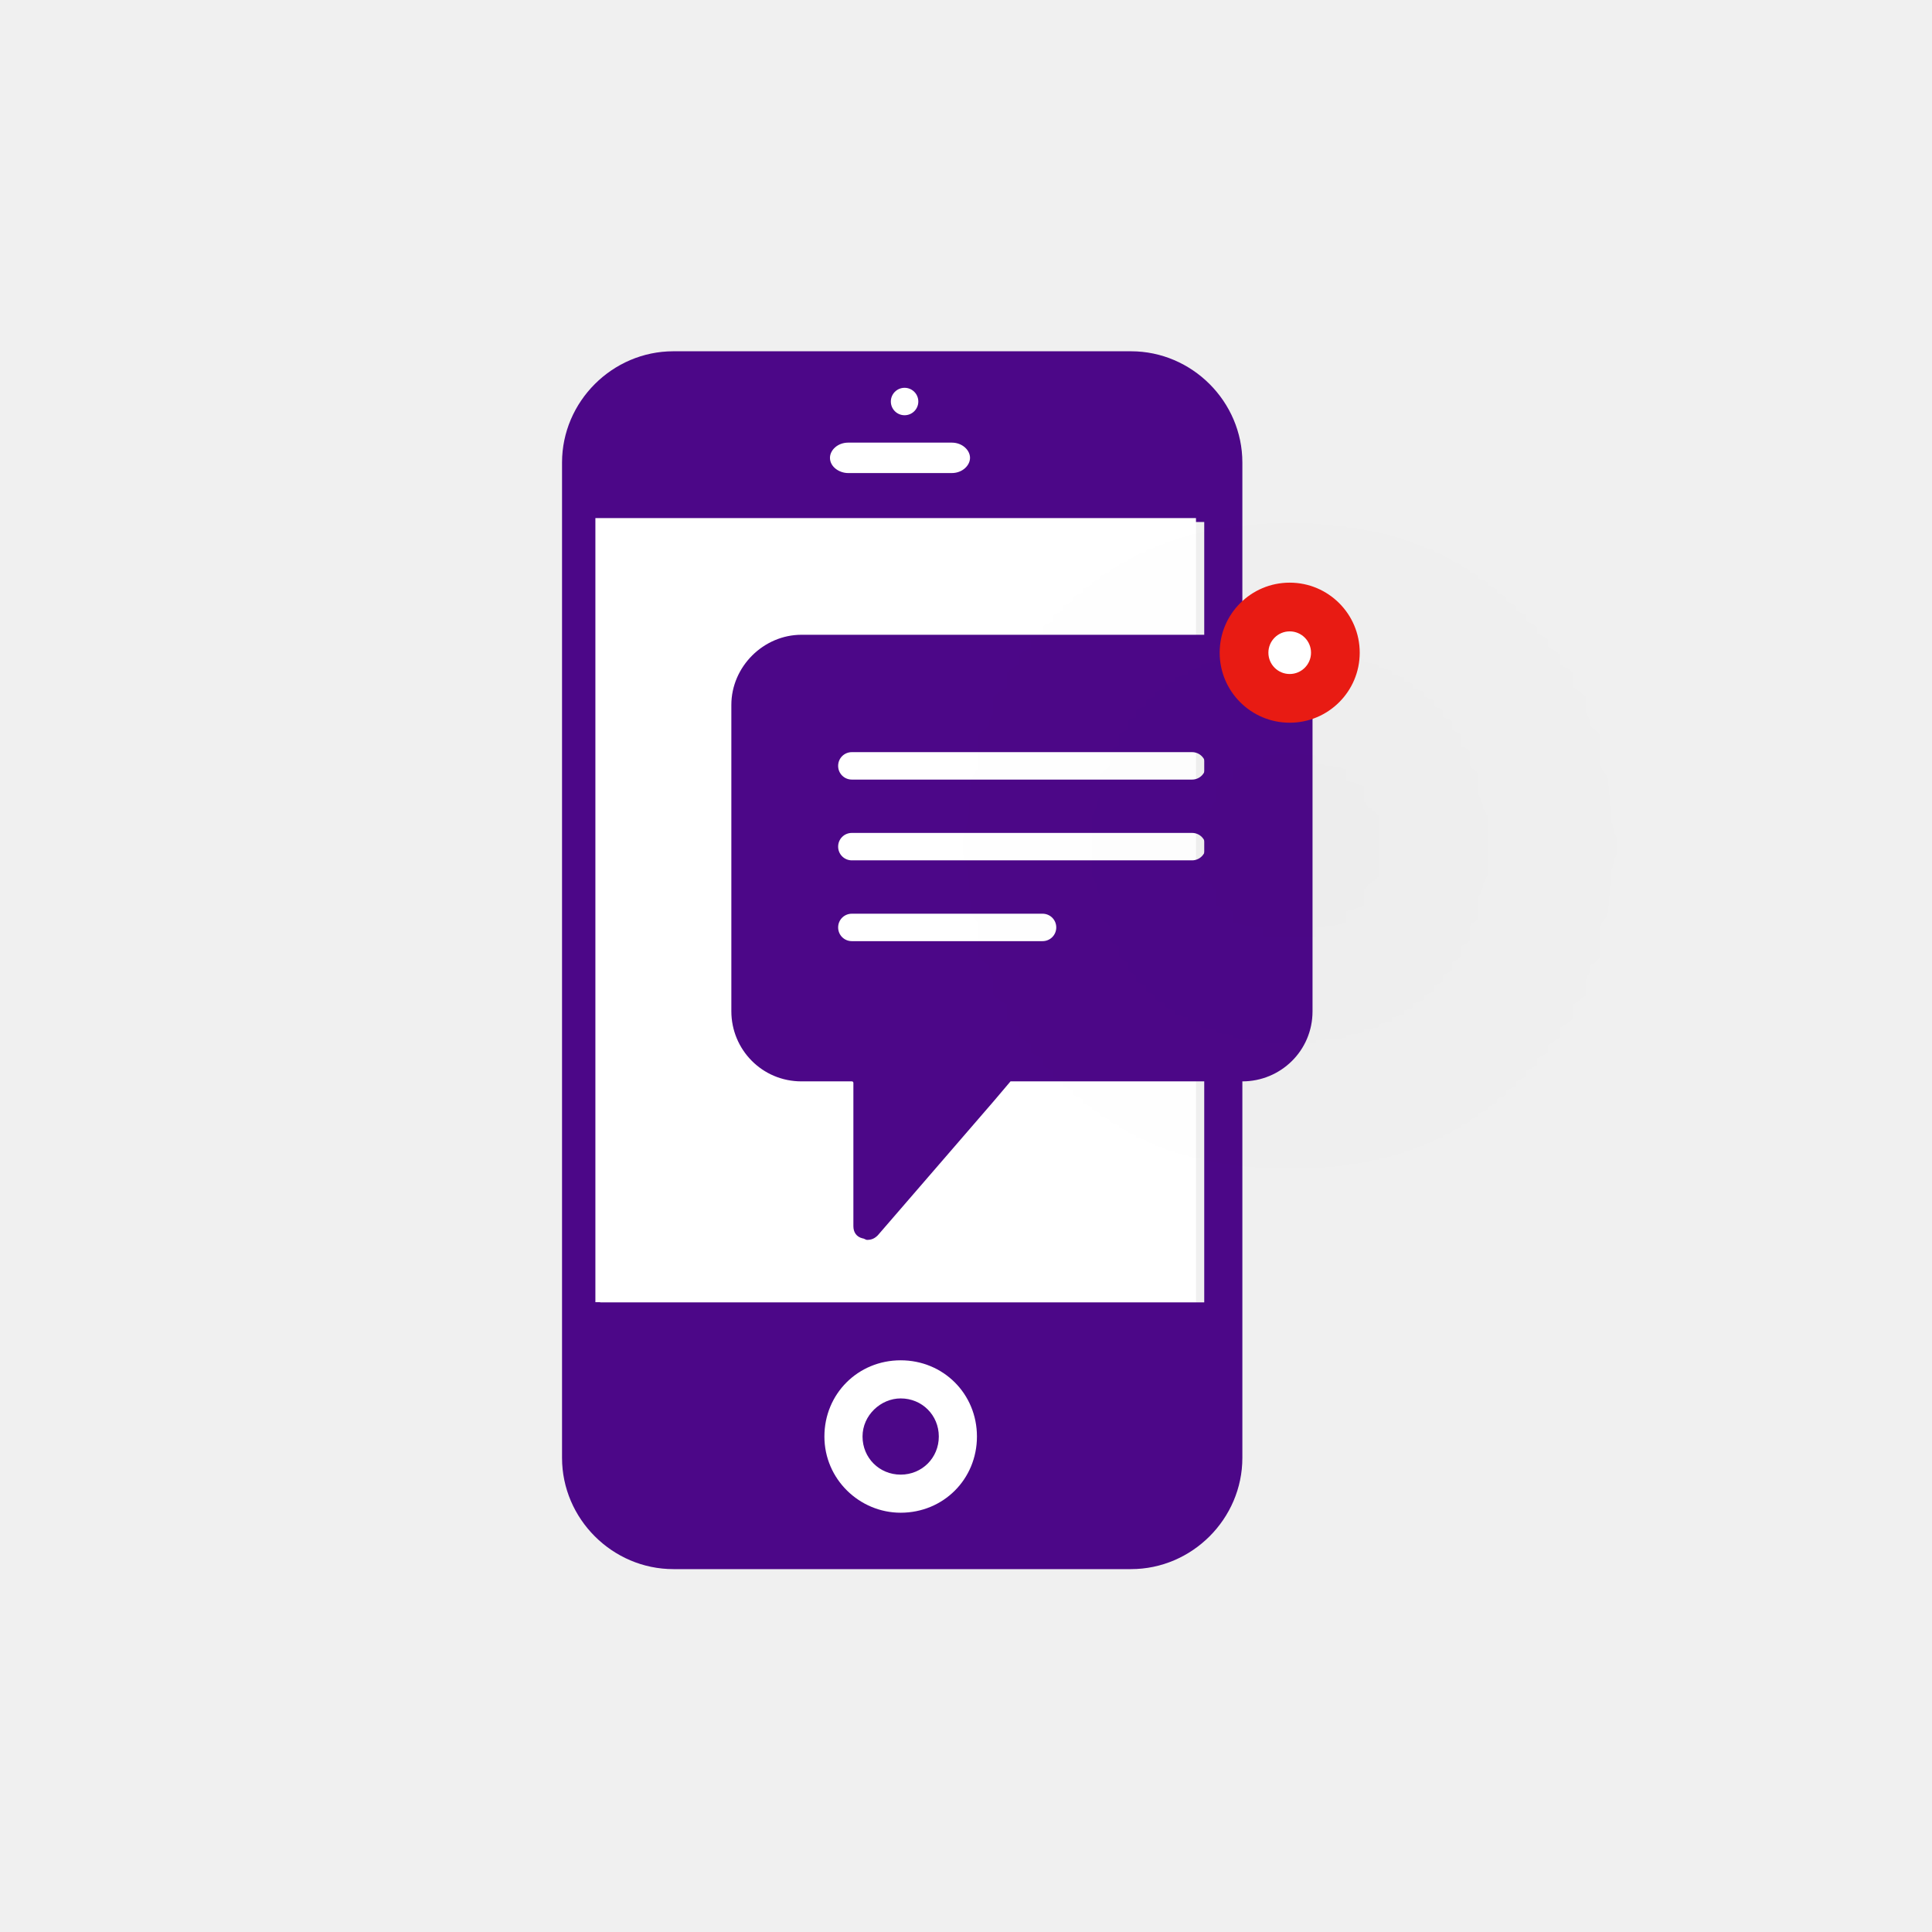
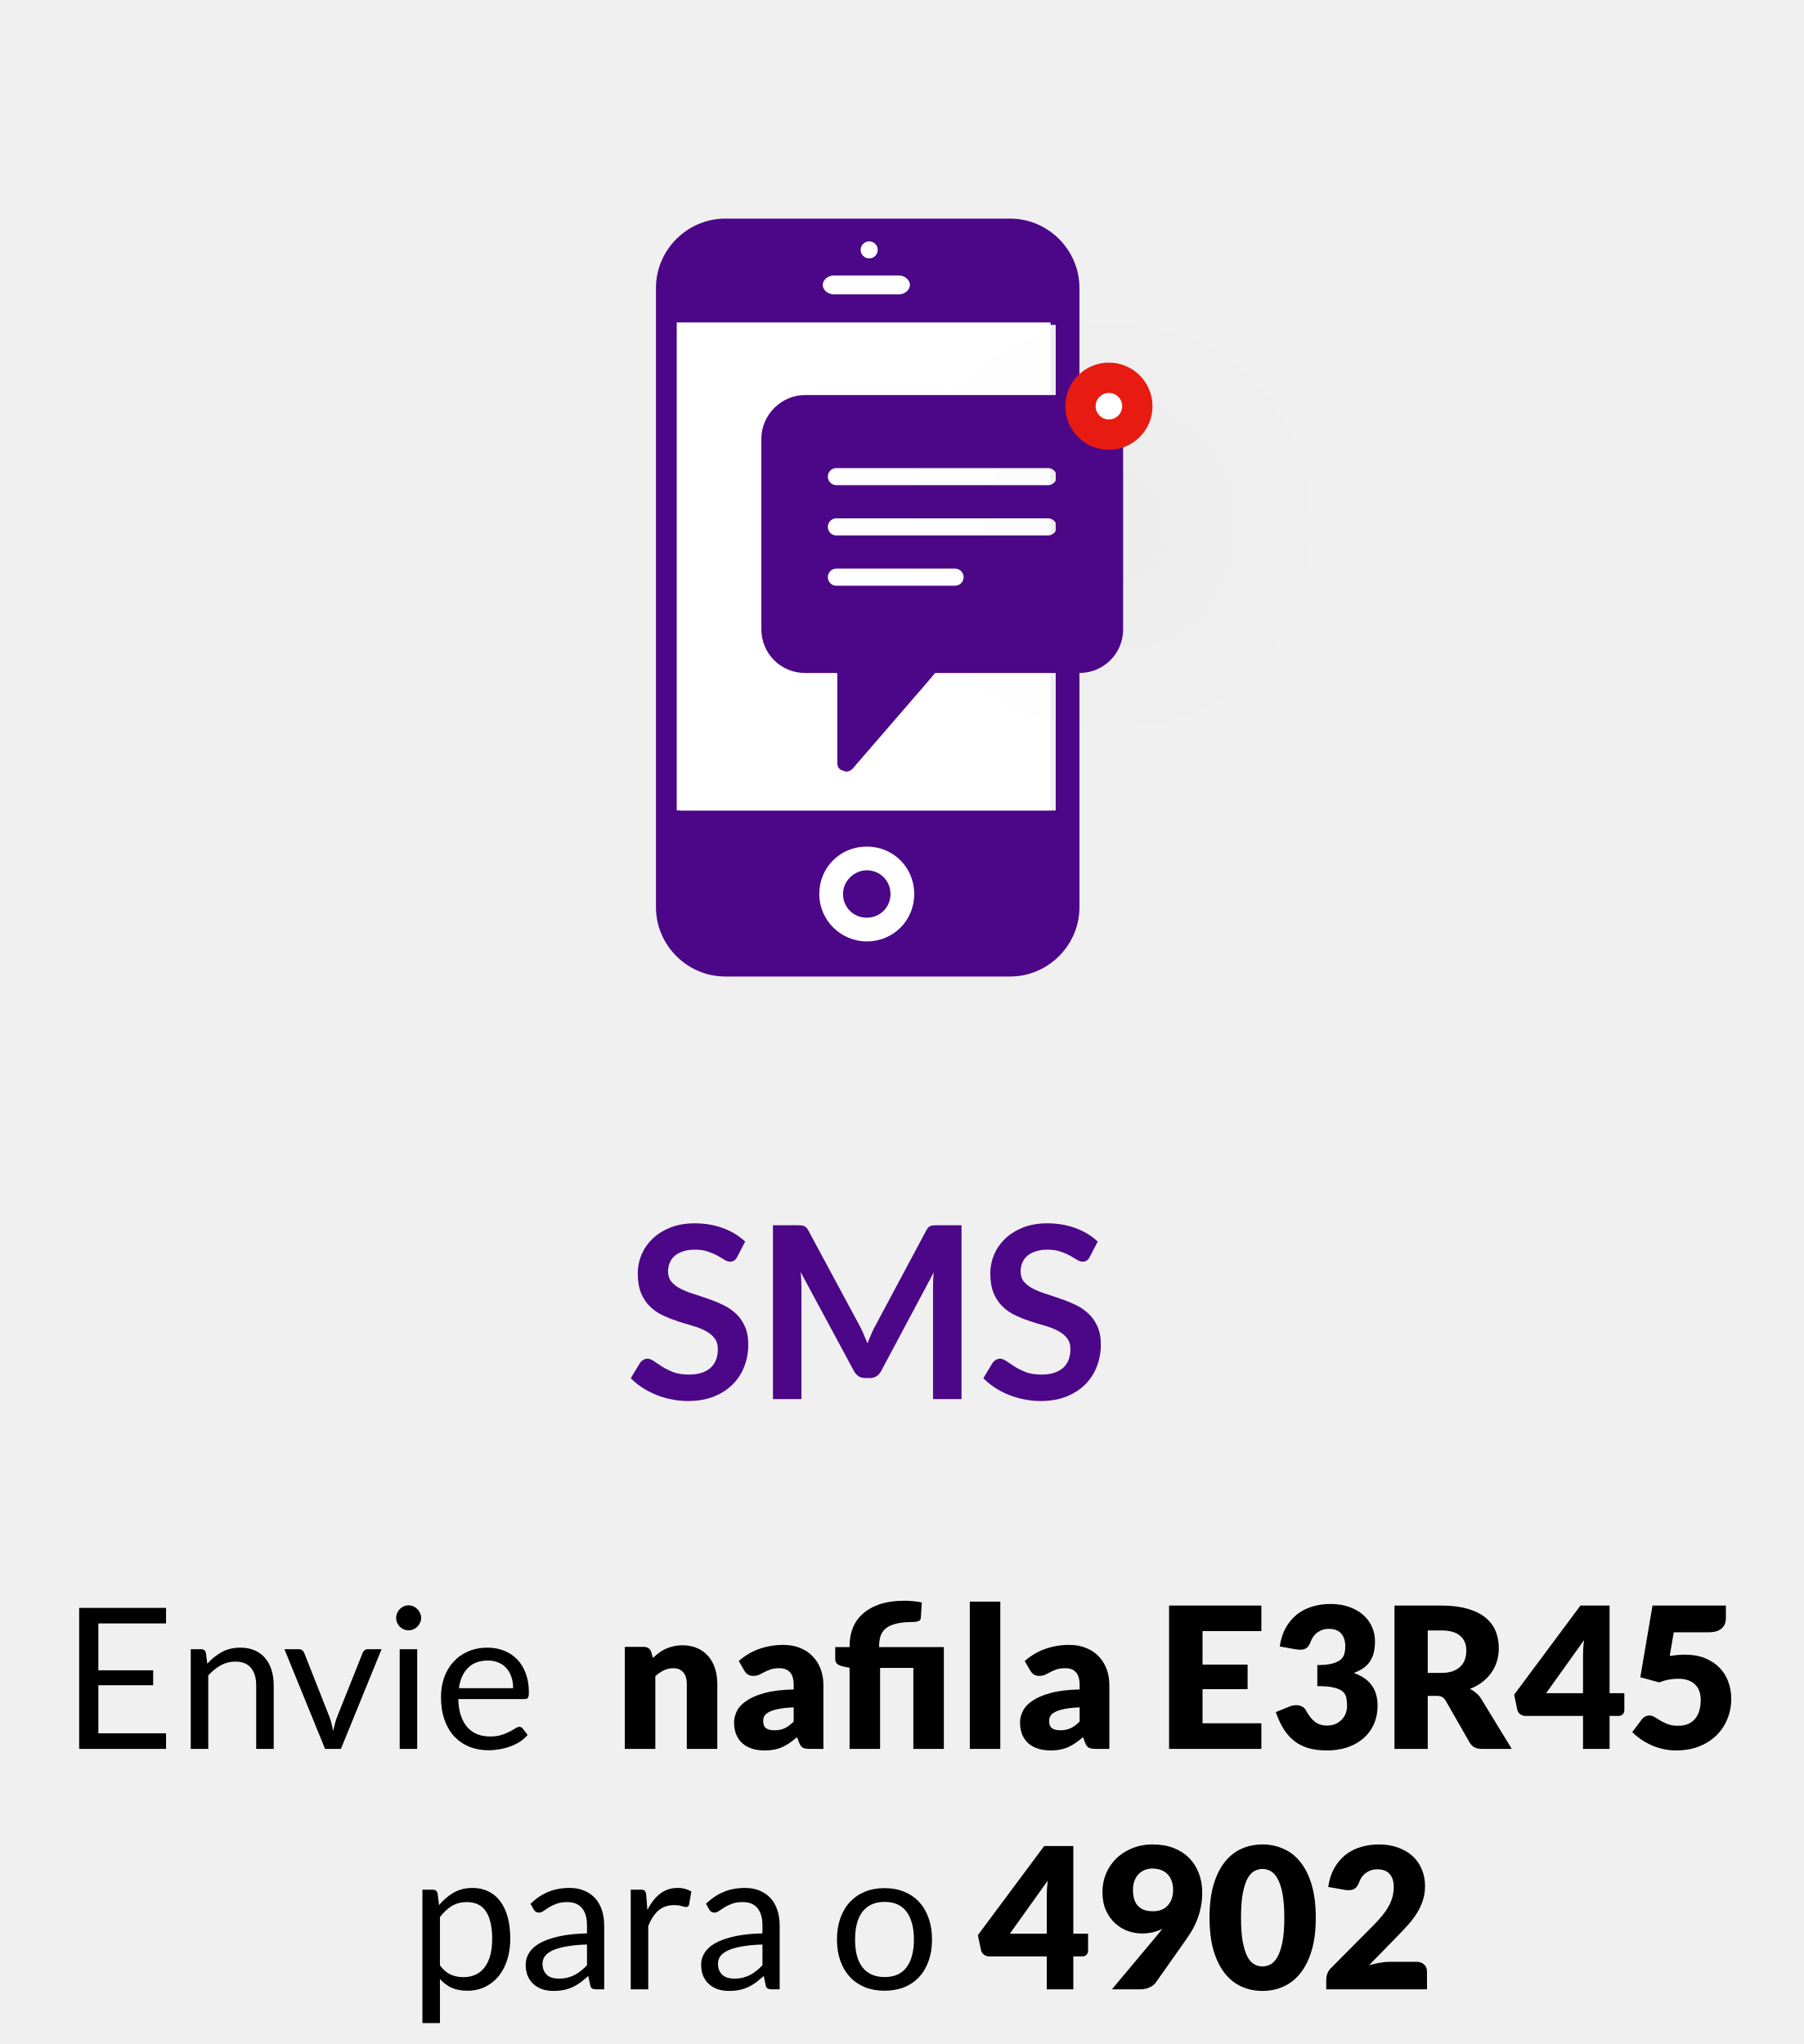
- <svg xmlns="http://www.w3.org/2000/svg" width="110" height="110" viewBox="0 0 110 110" fill="none">
-   <path d="M70.735 35.187C70.735 35.1 70.735 35.1 70.735 35.013V26.335C70.735 22.864 67.869 20 64.395 20H38.34C34.866 20 32 22.864 32 26.335V83.004C32 86.475 34.866 89.339 38.34 89.339H64.395C67.869 89.339 70.735 86.475 70.735 83.004V66.949V66.863V35.187ZM68.564 67.036V74.152H34.171V29.72H68.564V35.013V67.036Z" fill="#4C0788" />
-   <rect x="33.899" y="29.498" width="34.195" height="44.643" fill="white" />
-   <path d="M70.735 36.141H45.635C43.464 36.141 41.64 37.964 41.64 40.133V57.577C41.64 59.746 43.377 61.569 45.635 61.569H48.501C48.588 61.569 48.588 61.656 48.588 61.656V69.813C48.588 70.16 48.762 70.421 49.109 70.507C49.196 70.507 49.283 70.594 49.37 70.594C49.63 70.594 49.804 70.507 49.978 70.334L56.578 62.697L57.534 61.569H70.735C72.906 61.569 74.73 59.833 74.73 57.577V40.133C74.643 37.877 72.906 36.141 70.735 36.141ZM59.358 53.585H48.501C48.067 53.585 47.72 53.238 47.72 52.804C47.72 52.37 48.067 52.023 48.501 52.023H59.358C59.792 52.023 60.139 52.37 60.139 52.804C60.139 53.238 59.792 53.585 59.358 53.585ZM67.869 48.985H48.501C48.067 48.985 47.72 48.638 47.72 48.204C47.72 47.77 48.067 47.423 48.501 47.423H67.869C68.303 47.423 68.651 47.77 68.651 48.204C68.651 48.638 68.303 48.985 67.869 48.985ZM67.869 44.386H48.501C48.067 44.386 47.72 44.039 47.72 43.605C47.72 43.171 48.067 42.824 48.501 42.824H67.869C68.303 42.824 68.651 43.171 68.651 43.605C68.651 44.039 68.303 44.386 67.869 44.386Z" fill="#4C0788" />
-   <path d="M51.281 86.128C53.712 86.128 55.623 84.219 55.623 81.789C55.623 79.359 53.712 77.45 51.281 77.45C48.849 77.45 46.938 79.359 46.938 81.789C46.938 84.219 48.936 86.128 51.281 86.128ZM51.281 79.62C52.497 79.62 53.452 80.574 53.452 81.789C53.452 83.004 52.497 83.959 51.281 83.959C50.065 83.959 49.109 83.004 49.109 81.789C49.109 80.574 50.152 79.62 51.281 79.62Z" fill="white" />
-   <path d="M51.503 23.642C51.935 23.642 52.285 23.293 52.285 22.861C52.285 22.43 51.935 22.08 51.503 22.08C51.071 22.08 50.721 22.43 50.721 22.861C50.721 23.293 51.071 23.642 51.503 23.642Z" fill="white" />
-   <path d="M54.189 25.201H48.295C47.688 25.201 47.255 25.634 47.255 26.067C47.255 26.573 47.775 26.934 48.295 26.934H54.189C54.795 26.934 55.229 26.501 55.229 26.067C55.229 25.634 54.795 25.201 54.189 25.201Z" fill="white" />
+ <svg xmlns="http://www.w3.org/2000/svg" width="165" height="187" viewBox="0 0 165 187" fill="none">
+   <path d="M67.431 114.987C67.35 115.148 67.255 115.262 67.145 115.328C67.042 115.394 66.918 115.427 66.771 115.427C66.624 115.427 66.459 115.372 66.276 115.262C66.093 115.145 65.876 115.016 65.627 114.877C65.378 114.738 65.084 114.613 64.747 114.503C64.417 114.386 64.025 114.327 63.57 114.327C63.159 114.327 62.8 114.378 62.492 114.481C62.191 114.576 61.935 114.712 61.722 114.888C61.517 115.064 61.363 115.277 61.26 115.526C61.157 115.768 61.106 116.036 61.106 116.329C61.106 116.703 61.209 117.015 61.414 117.264C61.627 117.513 61.905 117.726 62.25 117.902C62.595 118.078 62.987 118.236 63.427 118.375C63.867 118.514 64.314 118.665 64.769 118.826C65.231 118.98 65.682 119.163 66.122 119.376C66.562 119.581 66.954 119.845 67.299 120.168C67.644 120.483 67.919 120.872 68.124 121.334C68.337 121.796 68.443 122.357 68.443 123.017C68.443 123.736 68.318 124.41 68.069 125.041C67.827 125.664 67.468 126.211 66.991 126.68C66.522 127.142 65.946 127.509 65.264 127.78C64.582 128.044 63.801 128.176 62.921 128.176C62.415 128.176 61.916 128.125 61.425 128.022C60.934 127.927 60.461 127.787 60.006 127.604C59.559 127.421 59.137 127.201 58.741 126.944C58.352 126.687 58.004 126.401 57.696 126.086L58.554 124.667C58.635 124.564 58.73 124.48 58.84 124.414C58.957 124.341 59.086 124.304 59.225 124.304C59.408 124.304 59.606 124.381 59.819 124.535C60.032 124.682 60.281 124.847 60.567 125.03C60.86 125.213 61.201 125.382 61.59 125.536C61.986 125.683 62.459 125.756 63.009 125.756C63.852 125.756 64.505 125.558 64.967 125.162C65.429 124.759 65.66 124.183 65.66 123.435C65.66 123.017 65.554 122.676 65.341 122.412C65.136 122.148 64.861 121.928 64.516 121.752C64.171 121.569 63.779 121.415 63.339 121.29C62.899 121.165 62.452 121.03 61.997 120.883C61.542 120.736 61.095 120.56 60.655 120.355C60.215 120.15 59.823 119.882 59.478 119.552C59.133 119.222 58.855 118.811 58.642 118.32C58.437 117.821 58.334 117.209 58.334 116.483C58.334 115.904 58.448 115.339 58.675 114.789C58.91 114.239 59.247 113.751 59.687 113.326C60.134 112.901 60.681 112.56 61.326 112.303C61.971 112.046 62.708 111.918 63.537 111.918C64.476 111.918 65.341 112.065 66.133 112.358C66.925 112.651 67.6 113.062 68.157 113.59L67.431 114.987ZM78.687 121.4C78.812 121.635 78.925 121.88 79.028 122.137C79.138 122.386 79.244 122.639 79.347 122.896C79.45 122.632 79.556 122.372 79.666 122.115C79.776 121.858 79.893 121.613 80.018 121.378L84.726 112.567C84.785 112.457 84.843 112.369 84.902 112.303C84.968 112.237 85.038 112.189 85.111 112.16C85.192 112.131 85.28 112.112 85.375 112.105C85.47 112.098 85.584 112.094 85.716 112.094H87.949V128H85.342V117.726C85.342 117.535 85.346 117.326 85.353 117.099C85.368 116.872 85.386 116.641 85.408 116.406L80.601 125.426C80.491 125.631 80.348 125.793 80.172 125.91C79.996 126.02 79.791 126.075 79.556 126.075H79.149C78.914 126.075 78.709 126.02 78.533 125.91C78.357 125.793 78.214 125.631 78.104 125.426L73.231 116.373C73.26 116.615 73.279 116.853 73.286 117.088C73.301 117.315 73.308 117.528 73.308 117.726V128H70.701V112.094H72.934C73.066 112.094 73.18 112.098 73.275 112.105C73.37 112.112 73.455 112.131 73.528 112.16C73.609 112.189 73.682 112.237 73.748 112.303C73.814 112.369 73.876 112.457 73.935 112.567L78.687 121.4ZM99.679 114.987C99.598 115.148 99.503 115.262 99.393 115.328C99.29 115.394 99.166 115.427 99.019 115.427C98.872 115.427 98.707 115.372 98.524 115.262C98.341 115.145 98.124 115.016 97.875 114.877C97.626 114.738 97.332 114.613 96.995 114.503C96.665 114.386 96.273 114.327 95.818 114.327C95.407 114.327 95.048 114.378 94.74 114.481C94.439 114.576 94.183 114.712 93.97 114.888C93.765 115.064 93.611 115.277 93.508 115.526C93.405 115.768 93.354 116.036 93.354 116.329C93.354 116.703 93.457 117.015 93.662 117.264C93.875 117.513 94.153 117.726 94.498 117.902C94.843 118.078 95.235 118.236 95.675 118.375C96.115 118.514 96.562 118.665 97.017 118.826C97.479 118.98 97.93 119.163 98.37 119.376C98.81 119.581 99.202 119.845 99.547 120.168C99.892 120.483 100.167 120.872 100.372 121.334C100.585 121.796 100.691 122.357 100.691 123.017C100.691 123.736 100.566 124.41 100.317 125.041C100.075 125.664 99.716 126.211 99.239 126.68C98.77 127.142 98.194 127.509 97.512 127.78C96.83 128.044 96.049 128.176 95.169 128.176C94.663 128.176 94.164 128.125 93.673 128.022C93.182 127.927 92.709 127.787 92.254 127.604C91.807 127.421 91.385 127.201 90.989 126.944C90.6 126.687 90.252 126.401 89.944 126.086L90.802 124.667C90.883 124.564 90.978 124.48 91.088 124.414C91.205 124.341 91.334 124.304 91.473 124.304C91.656 124.304 91.854 124.381 92.067 124.535C92.28 124.682 92.529 124.847 92.815 125.03C93.108 125.213 93.449 125.382 93.838 125.536C94.234 125.683 94.707 125.756 95.257 125.756C96.1 125.756 96.753 125.558 97.215 125.162C97.677 124.759 97.908 124.183 97.908 123.435C97.908 123.017 97.802 122.676 97.589 122.412C97.384 122.148 97.109 121.928 96.764 121.752C96.419 121.569 96.027 121.415 95.587 121.29C95.147 121.165 94.7 121.03 94.245 120.883C93.79 120.736 93.343 120.56 92.903 120.355C92.463 120.15 92.071 119.882 91.726 119.552C91.381 119.222 91.103 118.811 90.89 118.32C90.685 117.821 90.582 117.209 90.582 116.483C90.582 115.904 90.696 115.339 90.923 114.789C91.158 114.239 91.495 113.751 91.935 113.326C92.382 112.901 92.929 112.56 93.574 112.303C94.219 112.046 94.956 111.918 95.785 111.918C96.724 111.918 97.589 112.065 98.381 112.358C99.173 112.651 99.848 113.062 100.405 113.59L99.679 114.987Z" fill="#4C0788" />
+   <path d="M98.735 35.187C98.735 35.1 98.735 35.1 98.735 35.013V26.335C98.735 22.864 95.869 20 92.395 20H66.34C62.866 20 60 22.864 60 26.335V83.004C60 86.475 62.866 89.339 66.34 89.339H92.395C95.869 89.339 98.735 86.475 98.735 83.004V66.949V66.863V35.187ZM96.564 67.036V74.152H62.171V29.72H96.564V35.013V67.036Z" fill="#4C0788" />
+   <rect x="61.899" y="29.498" width="34.195" height="44.643" fill="white" />
+   <path d="M98.735 36.141H73.635C71.464 36.141 69.64 37.964 69.64 40.133V57.577C69.64 59.746 71.377 61.569 73.635 61.569H76.501C76.588 61.569 76.588 61.656 76.588 61.656V69.813C76.588 70.16 76.762 70.421 77.109 70.507C77.196 70.507 77.283 70.594 77.37 70.594C77.63 70.594 77.804 70.507 77.978 70.334L84.578 62.697L85.534 61.569H98.735C100.906 61.569 102.73 59.833 102.73 57.577V40.133C102.643 37.877 100.906 36.141 98.735 36.141ZM87.358 53.585H76.501C76.067 53.585 75.72 53.238 75.72 52.804C75.72 52.37 76.067 52.023 76.501 52.023H87.358C87.792 52.023 88.139 52.37 88.139 52.804C88.139 53.238 87.792 53.585 87.358 53.585ZM95.869 48.985H76.501C76.067 48.985 75.72 48.638 75.72 48.204C75.72 47.77 76.067 47.423 76.501 47.423H95.869C96.303 47.423 96.651 47.77 96.651 48.204C96.651 48.638 96.303 48.985 95.869 48.985ZM95.869 44.386H76.501C76.067 44.386 75.72 44.039 75.72 43.605C75.72 43.171 76.067 42.824 76.501 42.824H95.869C96.303 42.824 96.651 43.171 96.651 43.605C96.651 44.039 96.303 44.386 95.869 44.386Z" fill="#4C0788" />
+   <path d="M79.281 86.128C81.713 86.128 83.623 84.219 83.623 81.789C83.623 79.359 81.713 77.45 79.281 77.45C76.849 77.45 74.938 79.359 74.938 81.789C74.938 84.219 76.936 86.128 79.281 86.128ZM79.281 79.62C80.497 79.62 81.452 80.574 81.452 81.789C81.452 83.004 80.497 83.959 79.281 83.959C78.065 83.959 77.109 83.004 77.109 81.789C77.109 80.574 78.152 79.62 79.281 79.62Z" fill="white" />
+   <path d="M79.503 23.642C79.934 23.642 80.284 23.293 80.284 22.861C80.284 22.43 79.934 22.08 79.503 22.08C79.071 22.08 78.721 22.43 78.721 22.861C78.721 23.293 79.071 23.642 79.503 23.642Z" fill="white" />
+   <path d="M82.189 25.201H76.295C75.688 25.201 75.255 25.634 75.255 26.067C75.255 26.573 75.775 26.934 76.295 26.934H82.189C82.795 26.934 83.229 26.501 83.229 26.067C83.229 25.634 82.795 25.201 82.189 25.201Z" fill="white" />
  <g filter="url(#filter0_d)">
-     <path fill-rule="evenodd" clip-rule="evenodd" d="M73.43 41.148C75.632 41.148 77.417 39.363 77.417 37.161C77.417 34.959 75.632 33.174 73.43 33.174C71.228 33.174 69.443 34.959 69.443 37.161C69.443 39.363 71.228 41.148 73.43 41.148Z" fill="#E81B13" />
+     <path fill-rule="evenodd" clip-rule="evenodd" d="M101.43 41.148C103.632 41.148 105.417 39.363 105.417 37.161C105.417 34.959 103.632 33.174 101.43 33.174C99.228 33.174 97.443 34.959 97.443 37.161C97.443 39.363 99.228 41.148 101.43 41.148Z" fill="#E81B13" />
  </g>
-   <path fill-rule="evenodd" clip-rule="evenodd" d="M73.43 38.375C74.1 38.375 74.644 37.832 74.644 37.162C74.644 36.491 74.1 35.948 73.43 35.948C72.76 35.948 72.217 36.491 72.217 37.162C72.217 37.832 72.76 38.375 73.43 38.375Z" fill="white" />
+   <path fill-rule="evenodd" clip-rule="evenodd" d="M101.43 38.375C102.1 38.375 102.644 37.832 102.644 37.162C102.644 36.491 102.1 35.948 101.43 35.948C100.76 35.948 100.217 36.491 100.217 37.162C100.217 37.832 100.76 38.375 101.43 38.375Z" fill="white" />
+   <path d="M15.188 147.103V148.525H8.996V152.809H14.009V154.177H8.996V158.578H15.188V160H7.241V147.103H15.188ZM17.448 160V150.883H18.402C18.63 150.883 18.774 150.994 18.834 151.216L18.96 152.206C19.356 151.768 19.797 151.414 20.283 151.144C20.775 150.874 21.342 150.739 21.984 150.739C22.482 150.739 22.92 150.823 23.298 150.991C23.682 151.153 24 151.387 24.252 151.693C24.51 151.993 24.705 152.356 24.837 152.782C24.969 153.208 25.035 153.679 25.035 154.195V160H23.433V154.195C23.433 153.505 23.274 152.971 22.956 152.593C22.644 152.209 22.164 152.017 21.516 152.017C21.042 152.017 20.598 152.131 20.184 152.359C19.776 152.587 19.398 152.896 19.05 153.286V160H17.448ZM26.017 150.883H27.331C27.456 150.883 27.561 150.916 27.645 150.982C27.73 151.048 27.79 151.126 27.826 151.216L30.139 157.084C30.223 157.3 30.288 157.516 30.337 157.732C30.384 157.948 30.43 158.161 30.471 158.371C30.52 158.161 30.57 157.948 30.625 157.732C30.678 157.516 30.747 157.3 30.831 157.084L33.172 151.216C33.208 151.12 33.264 151.042 33.343 150.982C33.426 150.916 33.529 150.883 33.648 150.883H34.9L31.183 160H29.733L26.017 150.883ZM38.161 150.883V160H36.559V150.883H38.161ZM38.521 148.021C38.521 148.177 38.488 148.324 38.422 148.462C38.362 148.594 38.278 148.714 38.17 148.822C38.068 148.924 37.948 149.005 37.81 149.065C37.672 149.125 37.525 149.155 37.369 149.155C37.213 149.155 37.066 149.125 36.928 149.065C36.796 149.005 36.676 148.924 36.568 148.822C36.466 148.714 36.385 148.594 36.325 148.462C36.265 148.324 36.235 148.177 36.235 148.021C36.235 147.865 36.265 147.718 36.325 147.58C36.385 147.436 36.466 147.313 36.568 147.211C36.676 147.103 36.796 147.019 36.928 146.959C37.066 146.899 37.213 146.869 37.369 146.869C37.525 146.869 37.672 146.899 37.81 146.959C37.948 147.019 38.068 147.103 38.17 147.211C38.278 147.313 38.362 147.436 38.422 147.58C38.488 147.718 38.521 147.865 38.521 148.021ZM44.594 150.739C45.14 150.739 45.644 150.832 46.106 151.018C46.568 151.198 46.967 151.462 47.303 151.81C47.639 152.152 47.9 152.578 48.086 153.088C48.278 153.592 48.374 154.168 48.374 154.816C48.374 155.068 48.347 155.236 48.293 155.32C48.239 155.404 48.137 155.446 47.987 155.446H41.921C41.933 156.022 42.011 156.523 42.155 156.949C42.299 157.375 42.497 157.732 42.749 158.02C43.001 158.302 43.301 158.515 43.649 158.659C43.997 158.797 44.387 158.866 44.819 158.866C45.221 158.866 45.566 158.821 45.854 158.731C46.148 158.635 46.4 158.533 46.61 158.425C46.82 158.317 46.994 158.218 47.132 158.128C47.276 158.032 47.399 157.984 47.501 157.984C47.633 157.984 47.735 158.035 47.807 158.137L48.257 158.722C48.059 158.962 47.822 159.172 47.546 159.352C47.27 159.526 46.973 159.67 46.655 159.784C46.343 159.898 46.019 159.982 45.683 160.036C45.347 160.096 45.014 160.126 44.684 160.126C44.054 160.126 43.472 160.021 42.938 159.811C42.41 159.595 41.951 159.283 41.561 158.875C41.177 158.461 40.877 157.951 40.661 157.345C40.445 156.739 40.337 156.043 40.337 155.257C40.337 154.621 40.433 154.027 40.625 153.475C40.823 152.923 41.105 152.446 41.471 152.044C41.837 151.636 42.284 151.318 42.812 151.09C43.34 150.856 43.934 150.739 44.594 150.739ZM44.63 151.918C43.856 151.918 43.247 152.143 42.803 152.593C42.359 153.037 42.083 153.655 41.975 154.447H46.934C46.934 154.075 46.883 153.736 46.781 153.43C46.679 153.118 46.529 152.851 46.331 152.629C46.133 152.401 45.89 152.227 45.602 152.107C45.32 151.981 44.996 151.918 44.63 151.918ZM57.151 160V150.667H58.879C59.053 150.667 59.197 150.706 59.311 150.784C59.431 150.862 59.515 150.979 59.563 151.135L59.725 151.675C59.905 151.507 60.091 151.351 60.283 151.207C60.475 151.063 60.679 150.943 60.895 150.847C61.117 150.745 61.354 150.667 61.606 150.613C61.864 150.553 62.143 150.523 62.443 150.523C62.953 150.523 63.403 150.613 63.793 150.793C64.189 150.967 64.522 151.213 64.792 151.531C65.062 151.843 65.266 152.218 65.404 152.656C65.542 153.088 65.611 153.559 65.611 154.069V160H62.821V154.069C62.821 153.613 62.716 153.259 62.506 153.007C62.296 152.749 61.987 152.62 61.579 152.62C61.273 152.62 60.985 152.686 60.715 152.818C60.445 152.95 60.187 153.127 59.941 153.349V160H57.151ZM74.037 160C73.773 160 73.572 159.964 73.434 159.892C73.302 159.82 73.191 159.67 73.101 159.442L72.903 158.929C72.669 159.127 72.444 159.301 72.228 159.451C72.012 159.601 71.787 159.73 71.553 159.838C71.325 159.94 71.079 160.015 70.815 160.063C70.557 160.117 70.269 160.144 69.951 160.144C69.525 160.144 69.138 160.09 68.79 159.982C68.442 159.868 68.145 159.703 67.899 159.487C67.659 159.271 67.473 159.004 67.341 158.686C67.209 158.362 67.143 157.99 67.143 157.57C67.143 157.24 67.227 156.901 67.395 156.553C67.563 156.205 67.854 155.89 68.268 155.608C68.682 155.32 69.24 155.08 69.942 154.888C70.644 154.696 71.529 154.588 72.597 154.564V154.168C72.597 153.622 72.483 153.229 72.255 152.989C72.033 152.743 71.715 152.62 71.301 152.62C70.971 152.62 70.701 152.656 70.491 152.728C70.281 152.8 70.092 152.881 69.924 152.971C69.762 153.061 69.603 153.142 69.447 153.214C69.291 153.286 69.105 153.322 68.889 153.322C68.697 153.322 68.532 153.277 68.394 153.187C68.262 153.091 68.157 152.974 68.079 152.836L67.575 151.963C68.139 151.465 68.763 151.096 69.447 150.856C70.137 150.61 70.875 150.487 71.661 150.487C72.225 150.487 72.732 150.58 73.182 150.766C73.638 150.946 74.022 151.201 74.334 151.531C74.652 151.855 74.895 152.242 75.063 152.692C75.231 153.142 75.315 153.634 75.315 154.168V160H74.037ZM70.833 158.299C71.193 158.299 71.508 158.236 71.778 158.11C72.048 157.984 72.321 157.78 72.597 157.498V156.202C72.039 156.226 71.58 156.274 71.22 156.346C70.86 156.418 70.575 156.508 70.365 156.616C70.155 156.724 70.008 156.847 69.924 156.985C69.846 157.123 69.807 157.273 69.807 157.435C69.807 157.753 69.894 157.978 70.068 158.11C70.242 158.236 70.497 158.299 70.833 158.299ZM77.71 160V152.584L77.098 152.458C76.888 152.41 76.717 152.335 76.585 152.233C76.459 152.131 76.396 151.981 76.396 151.783V150.685H77.71V150.55C77.71 149.986 77.806 149.455 77.998 148.957C78.196 148.453 78.499 148.018 78.907 147.652C79.315 147.28 79.834 146.986 80.464 146.77C81.1 146.554 81.856 146.446 82.732 146.446C83.002 146.446 83.281 146.461 83.569 146.491C83.857 146.515 84.106 146.554 84.316 146.608L84.226 148.021C84.214 148.171 84.139 148.27 84.001 148.318C83.863 148.366 83.716 148.39 83.56 148.39C82.936 148.39 82.42 148.438 82.012 148.534C81.604 148.63 81.28 148.774 81.04 148.966C80.806 149.152 80.641 149.386 80.545 149.668C80.455 149.95 80.41 150.274 80.41 150.64V150.685H86.332V160H83.542V152.593H80.5V160H77.71ZM91.496 146.527V160H88.706V146.527H91.496ZM100.193 160C99.929 160 99.728 159.964 99.59 159.892C99.458 159.82 99.347 159.67 99.257 159.442L99.059 158.929C98.825 159.127 98.6 159.301 98.384 159.451C98.168 159.601 97.943 159.73 97.709 159.838C97.481 159.94 97.235 160.015 96.971 160.063C96.713 160.117 96.425 160.144 96.107 160.144C95.681 160.144 95.294 160.09 94.946 159.982C94.598 159.868 94.301 159.703 94.055 159.487C93.815 159.271 93.629 159.004 93.497 158.686C93.365 158.362 93.299 157.99 93.299 157.57C93.299 157.24 93.383 156.901 93.551 156.553C93.719 156.205 94.01 155.89 94.424 155.608C94.838 155.32 95.396 155.08 96.098 154.888C96.8 154.696 97.685 154.588 98.753 154.564V154.168C98.753 153.622 98.639 153.229 98.411 152.989C98.189 152.743 97.871 152.62 97.457 152.62C97.127 152.62 96.857 152.656 96.647 152.728C96.437 152.8 96.248 152.881 96.08 152.971C95.918 153.061 95.759 153.142 95.603 153.214C95.447 153.286 95.261 153.322 95.045 153.322C94.853 153.322 94.688 153.277 94.55 153.187C94.418 153.091 94.313 152.974 94.235 152.836L93.731 151.963C94.295 151.465 94.919 151.096 95.603 150.856C96.293 150.61 97.031 150.487 97.817 150.487C98.381 150.487 98.888 150.58 99.338 150.766C99.794 150.946 100.178 151.201 100.49 151.531C100.808 151.855 101.051 152.242 101.219 152.692C101.387 153.142 101.471 153.634 101.471 154.168V160H100.193ZM96.989 158.299C97.349 158.299 97.664 158.236 97.934 158.11C98.204 157.984 98.477 157.78 98.753 157.498V156.202C98.195 156.226 97.736 156.274 97.376 156.346C97.016 156.418 96.731 156.508 96.521 156.616C96.311 156.724 96.164 156.847 96.08 156.985C96.002 157.123 95.963 157.273 95.963 157.435C95.963 157.753 96.05 157.978 96.224 158.11C96.398 158.236 96.653 158.299 96.989 158.299ZM115.375 146.887V149.227H109.993V152.287H114.115V154.537H109.993V157.66H115.375V160H106.933V146.887H115.375ZM121.7 146.743C122.348 146.743 122.924 146.836 123.428 147.022C123.932 147.202 124.358 147.448 124.706 147.76C125.054 148.072 125.318 148.435 125.498 148.849C125.678 149.257 125.768 149.689 125.768 150.145C125.768 150.559 125.726 150.925 125.642 151.243C125.558 151.555 125.432 151.828 125.264 152.062C125.102 152.29 124.898 152.485 124.652 152.647C124.412 152.809 124.136 152.944 123.824 153.052C125.276 153.556 126.002 154.543 126.002 156.013C126.002 156.709 125.876 157.315 125.624 157.831C125.372 158.347 125.033 158.776 124.607 159.118C124.187 159.46 123.698 159.718 123.14 159.892C122.582 160.06 122 160.144 121.394 160.144C120.77 160.144 120.215 160.078 119.729 159.946C119.243 159.808 118.811 159.598 118.433 159.316C118.055 159.028 117.722 158.662 117.434 158.218C117.152 157.774 116.906 157.246 116.696 156.634L117.938 156.13C118.046 156.082 118.151 156.049 118.253 156.031C118.361 156.013 118.466 156.004 118.568 156.004C118.76 156.004 118.931 156.043 119.081 156.121C119.237 156.193 119.354 156.301 119.432 156.445C119.702 156.943 119.987 157.306 120.287 157.534C120.593 157.756 120.95 157.867 121.358 157.867C121.67 157.867 121.94 157.816 122.168 157.714C122.402 157.606 122.594 157.471 122.744 157.309C122.9 157.141 123.017 156.952 123.095 156.742C123.173 156.532 123.212 156.319 123.212 156.103C123.212 155.821 123.191 155.569 123.149 155.347C123.113 155.119 123.005 154.924 122.825 154.762C122.645 154.6 122.372 154.477 122.006 154.393C121.646 154.303 121.142 154.258 120.494 154.258V152.332C121.04 152.332 121.481 152.29 121.817 152.206C122.153 152.122 122.411 152.008 122.591 151.864C122.777 151.714 122.9 151.534 122.96 151.324C123.02 151.114 123.05 150.883 123.05 150.631C123.05 150.115 122.924 149.719 122.672 149.443C122.426 149.161 122.048 149.02 121.538 149.02C121.328 149.02 121.136 149.05 120.962 149.11C120.788 149.17 120.632 149.251 120.494 149.353C120.356 149.455 120.236 149.575 120.134 149.713C120.038 149.851 119.96 150.001 119.9 150.163C119.804 150.433 119.681 150.628 119.531 150.748C119.387 150.868 119.189 150.928 118.937 150.928C118.877 150.928 118.811 150.925 118.739 150.919C118.673 150.913 118.604 150.904 118.532 150.892L117.056 150.631C117.152 149.977 117.335 149.407 117.605 148.921C117.881 148.435 118.22 148.03 118.622 147.706C119.03 147.382 119.495 147.142 120.017 146.986C120.539 146.824 121.1 146.743 121.7 146.743ZM130.594 155.149V160H127.552V146.887H131.818C132.766 146.887 133.573 146.986 134.239 147.184C134.911 147.376 135.457 147.646 135.877 147.994C136.303 148.342 136.612 148.753 136.804 149.227C136.996 149.701 137.092 150.217 137.092 150.775C137.092 151.201 137.035 151.603 136.921 151.981C136.807 152.359 136.636 152.71 136.408 153.034C136.186 153.352 135.91 153.637 135.58 153.889C135.256 154.141 134.881 154.348 134.455 154.51C134.659 154.612 134.848 154.738 135.022 154.888C135.202 155.038 135.358 155.221 135.49 155.437L138.28 160H135.526C135.016 160 134.65 159.808 134.428 159.424L132.25 155.617C132.154 155.449 132.04 155.329 131.908 155.257C131.782 155.185 131.602 155.149 131.368 155.149H130.594ZM130.594 153.052H131.818C132.232 153.052 132.583 153.001 132.871 152.899C133.165 152.791 133.405 152.644 133.591 152.458C133.777 152.272 133.912 152.056 133.996 151.81C134.08 151.558 134.122 151.288 134.122 151C134.122 150.424 133.933 149.974 133.555 149.65C133.183 149.326 132.604 149.164 131.818 149.164H130.594V153.052ZM147.226 154.906H148.576V156.472C148.576 156.61 148.528 156.73 148.432 156.832C148.342 156.934 148.21 156.985 148.036 156.985H147.226V160H144.796V156.985H139.522C139.348 156.985 139.189 156.931 139.045 156.823C138.907 156.715 138.82 156.58 138.784 156.418L138.496 155.041L144.562 146.887H147.226V154.906ZM144.796 151.486C144.796 151.276 144.802 151.051 144.814 150.811C144.832 150.565 144.856 150.313 144.886 150.055L141.421 154.906H144.796V151.486ZM157.866 148.039C157.866 148.231 157.836 148.405 157.776 148.561C157.716 148.717 157.62 148.855 157.488 148.975C157.362 149.089 157.194 149.179 156.984 149.245C156.774 149.305 156.522 149.335 156.228 149.335H153.096L152.727 151.504C152.973 151.462 153.21 151.432 153.438 151.414C153.666 151.39 153.888 151.378 154.104 151.378C154.794 151.378 155.403 151.483 155.931 151.693C156.459 151.903 156.903 152.191 157.263 152.557C157.623 152.917 157.893 153.343 158.073 153.835C158.259 154.321 158.352 154.843 158.352 155.401C158.352 156.103 158.226 156.745 157.974 157.327C157.728 157.903 157.383 158.401 156.939 158.821C156.495 159.241 155.964 159.568 155.346 159.802C154.734 160.03 154.062 160.144 153.33 160.144C152.904 160.144 152.496 160.099 152.106 160.009C151.722 159.919 151.359 159.799 151.017 159.649C150.681 159.493 150.369 159.316 150.081 159.118C149.793 158.914 149.532 158.698 149.298 158.47L150.162 157.318C150.252 157.198 150.357 157.108 150.477 157.048C150.597 156.982 150.726 156.949 150.864 156.949C151.044 156.949 151.212 157 151.368 157.102C151.53 157.198 151.704 157.306 151.89 157.426C152.082 157.54 152.304 157.645 152.556 157.741C152.808 157.837 153.12 157.885 153.492 157.885C153.864 157.885 154.182 157.825 154.446 157.705C154.71 157.579 154.923 157.411 155.085 157.201C155.253 156.985 155.373 156.736 155.445 156.454C155.523 156.166 155.562 155.86 155.562 155.536C155.562 154.9 155.382 154.417 155.022 154.087C154.662 153.751 154.152 153.583 153.492 153.583C152.904 153.583 152.328 153.694 151.764 153.916L150.036 153.448L151.152 146.887H157.866V148.039ZM38.638 185.087V172.883H39.592C39.82 172.883 39.964 172.994 40.024 173.216L40.159 174.296C40.549 173.822 40.993 173.441 41.491 173.153C41.995 172.865 42.574 172.721 43.228 172.721C43.75 172.721 44.224 172.823 44.65 173.027C45.076 173.225 45.439 173.522 45.739 173.918C46.039 174.308 46.27 174.794 46.432 175.376C46.594 175.958 46.675 176.627 46.675 177.383C46.675 178.055 46.585 178.682 46.405 179.264C46.225 179.84 45.967 180.341 45.631 180.767C45.295 181.187 44.881 181.52 44.389 181.766C43.903 182.006 43.354 182.126 42.742 182.126C42.178 182.126 41.695 182.033 41.293 181.847C40.897 181.661 40.546 181.397 40.24 181.055V185.087H38.638ZM42.697 174.017C42.175 174.017 41.716 174.137 41.32 174.377C40.93 174.617 40.57 174.956 40.24 175.394V179.804C40.534 180.2 40.855 180.479 41.203 180.641C41.557 180.803 41.95 180.884 42.382 180.884C43.228 180.884 43.879 180.581 44.335 179.975C44.791 179.369 45.019 178.505 45.019 177.383C45.019 176.789 44.965 176.279 44.857 175.853C44.755 175.427 44.605 175.079 44.407 174.809C44.209 174.533 43.966 174.332 43.678 174.206C43.39 174.08 43.063 174.017 42.697 174.017ZM55.266 182H54.555C54.399 182 54.273 181.976 54.177 181.928C54.081 181.88 54.018 181.778 53.988 181.622L53.808 180.776C53.568 180.992 53.334 181.187 53.106 181.361C52.878 181.529 52.638 181.673 52.386 181.793C52.134 181.907 51.864 181.994 51.576 182.054C51.294 182.114 50.979 182.144 50.631 182.144C50.277 182.144 49.944 182.096 49.632 182C49.326 181.898 49.059 181.748 48.831 181.55C48.603 181.352 48.42 181.103 48.282 180.803C48.15 180.497 48.084 180.137 48.084 179.723C48.084 179.363 48.183 179.018 48.381 178.688C48.579 178.352 48.897 178.055 49.335 177.797C49.779 177.539 50.358 177.329 51.072 177.167C51.786 176.999 52.659 176.903 53.691 176.879V176.168C53.691 175.46 53.538 174.926 53.232 174.566C52.932 174.2 52.485 174.017 51.891 174.017C51.501 174.017 51.171 174.068 50.901 174.17C50.637 174.266 50.406 174.377 50.208 174.503C50.016 174.623 49.848 174.734 49.704 174.836C49.566 174.932 49.428 174.98 49.29 174.98C49.182 174.98 49.086 174.953 49.002 174.899C48.924 174.839 48.861 174.767 48.813 174.683L48.525 174.17C49.029 173.684 49.572 173.321 50.154 173.081C50.736 172.841 51.381 172.721 52.089 172.721C52.599 172.721 53.052 172.805 53.448 172.973C53.844 173.141 54.177 173.375 54.447 173.675C54.717 173.975 54.921 174.338 55.059 174.764C55.197 175.19 55.266 175.658 55.266 176.168V182ZM51.108 181.019C51.39 181.019 51.648 180.992 51.882 180.938C52.116 180.878 52.335 180.797 52.539 180.695C52.749 180.587 52.947 180.458 53.133 180.308C53.325 180.158 53.511 179.987 53.691 179.795V177.896C52.953 177.92 52.326 177.98 51.81 178.076C51.294 178.166 50.874 178.286 50.55 178.436C50.226 178.586 49.989 178.763 49.839 178.967C49.695 179.171 49.623 179.399 49.623 179.651C49.623 179.891 49.662 180.098 49.74 180.272C49.818 180.446 49.923 180.59 50.055 180.704C50.187 180.812 50.343 180.893 50.523 180.947C50.703 180.995 50.898 181.019 51.108 181.019ZM57.693 182V172.883H58.611C58.785 172.883 58.905 172.916 58.971 172.982C59.037 173.048 59.082 173.162 59.106 173.324L59.214 174.746C59.526 174.11 59.91 173.615 60.366 173.261C60.828 172.901 61.368 172.721 61.986 172.721C62.238 172.721 62.466 172.751 62.67 172.811C62.874 172.865 63.063 172.943 63.237 173.045L63.03 174.242C62.988 174.392 62.895 174.467 62.751 174.467C62.667 174.467 62.538 174.44 62.364 174.386C62.19 174.326 61.947 174.296 61.635 174.296C61.077 174.296 60.609 174.458 60.231 174.782C59.859 175.106 59.547 175.577 59.295 176.195V182H57.693ZM71.315 182H70.604C70.448 182 70.322 181.976 70.226 181.928C70.13 181.88 70.067 181.778 70.037 181.622L69.857 180.776C69.617 180.992 69.383 181.187 69.155 181.361C68.927 181.529 68.687 181.673 68.435 181.793C68.183 181.907 67.913 181.994 67.625 182.054C67.343 182.114 67.028 182.144 66.68 182.144C66.326 182.144 65.993 182.096 65.681 182C65.375 181.898 65.108 181.748 64.88 181.55C64.652 181.352 64.469 181.103 64.331 180.803C64.199 180.497 64.133 180.137 64.133 179.723C64.133 179.363 64.232 179.018 64.43 178.688C64.628 178.352 64.946 178.055 65.384 177.797C65.828 177.539 66.407 177.329 67.121 177.167C67.835 176.999 68.708 176.903 69.74 176.879V176.168C69.74 175.46 69.587 174.926 69.281 174.566C68.981 174.2 68.534 174.017 67.94 174.017C67.55 174.017 67.22 174.068 66.95 174.17C66.686 174.266 66.455 174.377 66.257 174.503C66.065 174.623 65.897 174.734 65.753 174.836C65.615 174.932 65.477 174.98 65.339 174.98C65.231 174.98 65.135 174.953 65.051 174.899C64.973 174.839 64.91 174.767 64.862 174.683L64.574 174.17C65.078 173.684 65.621 173.321 66.203 173.081C66.785 172.841 67.43 172.721 68.138 172.721C68.648 172.721 69.101 172.805 69.497 172.973C69.893 173.141 70.226 173.375 70.496 173.675C70.766 173.975 70.97 174.338 71.108 174.764C71.246 175.19 71.315 175.658 71.315 176.168V182ZM67.157 181.019C67.439 181.019 67.697 180.992 67.931 180.938C68.165 180.878 68.384 180.797 68.588 180.695C68.798 180.587 68.996 180.458 69.182 180.308C69.374 180.158 69.56 179.987 69.74 179.795V177.896C69.002 177.92 68.375 177.98 67.859 178.076C67.343 178.166 66.923 178.286 66.599 178.436C66.275 178.586 66.038 178.763 65.888 178.967C65.744 179.171 65.672 179.399 65.672 179.651C65.672 179.891 65.711 180.098 65.789 180.272C65.867 180.446 65.972 180.59 66.104 180.704C66.236 180.812 66.392 180.893 66.572 180.947C66.752 180.995 66.947 181.019 67.157 181.019ZM80.912 172.739C81.578 172.739 82.178 172.85 82.712 173.072C83.252 173.294 83.708 173.609 84.08 174.017C84.458 174.425 84.746 174.92 84.944 175.502C85.148 176.078 85.25 176.723 85.25 177.437C85.25 178.157 85.148 178.805 84.944 179.381C84.746 179.957 84.458 180.449 84.08 180.857C83.708 181.265 83.252 181.58 82.712 181.802C82.178 182.018 81.578 182.126 80.912 182.126C80.246 182.126 79.643 182.018 79.103 181.802C78.569 181.58 78.113 181.265 77.735 180.857C77.357 180.449 77.066 179.957 76.862 179.381C76.658 178.805 76.556 178.157 76.556 177.437C76.556 176.723 76.658 176.078 76.862 175.502C77.066 174.92 77.357 174.425 77.735 174.017C78.113 173.609 78.569 173.294 79.103 173.072C79.643 172.85 80.246 172.739 80.912 172.739ZM80.912 180.875C81.812 180.875 82.484 180.575 82.928 179.975C83.372 179.369 83.594 178.526 83.594 177.446C83.594 176.36 83.372 175.514 82.928 174.908C82.484 174.302 81.812 173.999 80.912 173.999C80.456 173.999 80.06 174.077 79.724 174.233C79.388 174.389 79.106 174.614 78.878 174.908C78.656 175.202 78.488 175.565 78.374 175.997C78.266 176.423 78.212 176.906 78.212 177.446C78.212 177.986 78.266 178.469 78.374 178.895C78.488 179.321 78.656 179.681 78.878 179.975C79.106 180.263 79.388 180.485 79.724 180.641C80.06 180.797 80.456 180.875 80.912 180.875ZM98.175 176.906H99.525V178.472C99.525 178.61 99.477 178.73 99.381 178.832C99.291 178.934 99.159 178.985 98.985 178.985H98.175V182H95.745V178.985H90.471C90.297 178.985 90.138 178.931 89.994 178.823C89.856 178.715 89.769 178.58 89.733 178.418L89.445 177.041L95.511 168.887H98.175V176.906ZM95.745 173.486C95.745 173.276 95.751 173.051 95.763 172.811C95.781 172.565 95.805 172.313 95.835 172.055L92.37 176.906H95.745V173.486ZM104.44 176.888C104.014 176.888 103.588 176.813 103.162 176.663C102.736 176.507 102.349 176.273 102.001 175.961C101.659 175.649 101.38 175.256 101.164 174.782C100.948 174.308 100.84 173.747 100.84 173.099C100.84 172.505 100.948 171.944 101.164 171.416C101.386 170.888 101.698 170.426 102.1 170.03C102.508 169.634 102.994 169.322 103.558 169.094C104.122 168.86 104.752 168.743 105.448 168.743C106.156 168.743 106.789 168.851 107.347 169.067C107.905 169.283 108.376 169.586 108.76 169.976C109.15 170.366 109.447 170.831 109.651 171.371C109.861 171.905 109.966 172.496 109.966 173.144C109.966 173.576 109.93 173.981 109.858 174.359C109.792 174.737 109.696 175.1 109.57 175.448C109.45 175.79 109.303 176.12 109.129 176.438C108.955 176.75 108.76 177.059 108.544 177.365L105.718 181.379C105.598 181.553 105.409 181.7 105.151 181.82C104.893 181.94 104.602 182 104.278 182H101.704L105.862 177.032C105.946 176.93 106.024 176.834 106.096 176.744C106.174 176.648 106.249 176.552 106.321 176.456C106.051 176.6 105.757 176.708 105.439 176.78C105.121 176.852 104.788 176.888 104.44 176.888ZM107.302 172.892C107.302 172.574 107.254 172.295 107.158 172.055C107.068 171.809 106.939 171.605 106.771 171.443C106.609 171.281 106.411 171.158 106.177 171.074C105.943 170.99 105.688 170.948 105.412 170.948C105.13 170.948 104.878 170.999 104.656 171.101C104.44 171.197 104.254 171.332 104.098 171.506C103.948 171.68 103.831 171.887 103.747 172.127C103.669 172.361 103.63 172.616 103.63 172.892C103.63 174.2 104.236 174.854 105.448 174.854C106.042 174.854 106.498 174.677 106.816 174.323C107.14 173.963 107.302 173.486 107.302 172.892ZM120.353 175.439C120.353 176.585 120.23 177.578 119.984 178.418C119.738 179.258 119.396 179.954 118.958 180.506C118.526 181.058 118.01 181.469 117.41 181.739C116.816 182.009 116.171 182.144 115.475 182.144C114.779 182.144 114.134 182.009 113.54 181.739C112.952 181.469 112.442 181.058 112.01 180.506C111.578 179.954 111.239 179.258 110.993 178.418C110.753 177.578 110.633 176.585 110.633 175.439C110.633 174.293 110.753 173.3 110.993 172.46C111.239 171.62 111.578 170.924 112.01 170.372C112.442 169.82 112.952 169.412 113.54 169.148C114.134 168.878 114.779 168.743 115.475 168.743C116.171 168.743 116.816 168.878 117.41 169.148C118.01 169.412 118.526 169.82 118.958 170.372C119.396 170.924 119.738 171.62 119.984 172.46C120.23 173.3 120.353 174.293 120.353 175.439ZM117.473 175.439C117.473 174.533 117.416 173.792 117.302 173.216C117.188 172.634 117.035 172.178 116.843 171.848C116.657 171.518 116.444 171.293 116.204 171.173C115.964 171.047 115.721 170.984 115.475 170.984C115.229 170.984 114.986 171.047 114.746 171.173C114.512 171.293 114.302 171.518 114.116 171.848C113.936 172.178 113.789 172.634 113.675 173.216C113.567 173.792 113.513 174.533 113.513 175.439C113.513 176.351 113.567 177.095 113.675 177.671C113.789 178.247 113.936 178.703 114.116 179.039C114.302 179.369 114.512 179.597 114.746 179.723C114.986 179.843 115.229 179.903 115.475 179.903C115.721 179.903 115.964 179.843 116.204 179.723C116.444 179.597 116.657 179.369 116.843 179.039C117.035 178.703 117.188 178.247 117.302 177.671C117.416 177.095 117.473 176.351 117.473 175.439ZM126.133 168.743C126.781 168.743 127.363 168.839 127.879 169.031C128.401 169.217 128.845 169.478 129.211 169.814C129.577 170.15 129.856 170.552 130.048 171.02C130.246 171.482 130.345 171.992 130.345 172.55C130.345 173.03 130.276 173.474 130.138 173.882C130.006 174.29 129.823 174.68 129.589 175.052C129.355 175.418 129.082 175.775 128.77 176.123C128.464 176.465 128.137 176.813 127.789 177.167L125.224 179.795C125.554 179.699 125.878 179.624 126.196 179.57C126.52 179.51 126.823 179.48 127.105 179.48H129.553C129.853 179.48 130.09 179.564 130.264 179.732C130.438 179.894 130.525 180.11 130.525 180.38V182H121.309V181.1C121.309 180.926 121.345 180.74 121.417 180.542C121.489 180.344 121.615 180.164 121.795 180.002L125.575 176.195C125.899 175.871 126.181 175.562 126.421 175.268C126.661 174.974 126.859 174.686 127.015 174.404C127.171 174.116 127.288 173.831 127.366 173.549C127.444 173.261 127.483 172.958 127.483 172.64C127.483 172.118 127.357 171.719 127.105 171.443C126.859 171.161 126.481 171.02 125.971 171.02C125.761 171.02 125.569 171.05 125.395 171.11C125.221 171.17 125.065 171.251 124.927 171.353C124.789 171.455 124.669 171.575 124.567 171.713C124.471 171.851 124.393 172.001 124.333 172.163C124.237 172.433 124.114 172.628 123.964 172.748C123.82 172.868 123.622 172.928 123.37 172.928C123.31 172.928 123.244 172.925 123.172 172.919C123.106 172.913 123.037 172.904 122.965 172.892L121.489 172.631C121.585 171.977 121.768 171.407 122.038 170.921C122.314 170.435 122.653 170.03 123.055 169.706C123.463 169.382 123.928 169.142 124.45 168.986C124.972 168.824 125.533 168.743 126.133 168.743Z" fill="black" />
  <defs>
-     <filter id="filter0_d" x="50.443" y="25.174" width="45.974" height="45.974" filterUnits="userSpaceOnUse" color-interpolation-filters="sRGB">
+     <filter id="filter0_d" x="78.443" y="25.174" width="45.974" height="45.974" filterUnits="userSpaceOnUse" color-interpolation-filters="sRGB">
      <feFlood flood-opacity="0" result="BackgroundImageFix" />
      <feColorMatrix in="SourceAlpha" type="matrix" values="0 0 0 0 0 0 0 0 0 0 0 0 0 0 0 0 0 0 127 0" />
      <feOffset dy="11" />
      <feGaussianBlur stdDeviation="9.5" />
      <feColorMatrix type="matrix" values="0 0 0 0 0 0 0 0 0 0 0 0 0 0 0 0 0 0 0.13 0" />
      <feBlend mode="normal" in2="BackgroundImageFix" result="effect1_dropShadow" />
      <feBlend mode="normal" in="SourceGraphic" in2="effect1_dropShadow" result="shape" />
    </filter>
  </defs>
</svg>
